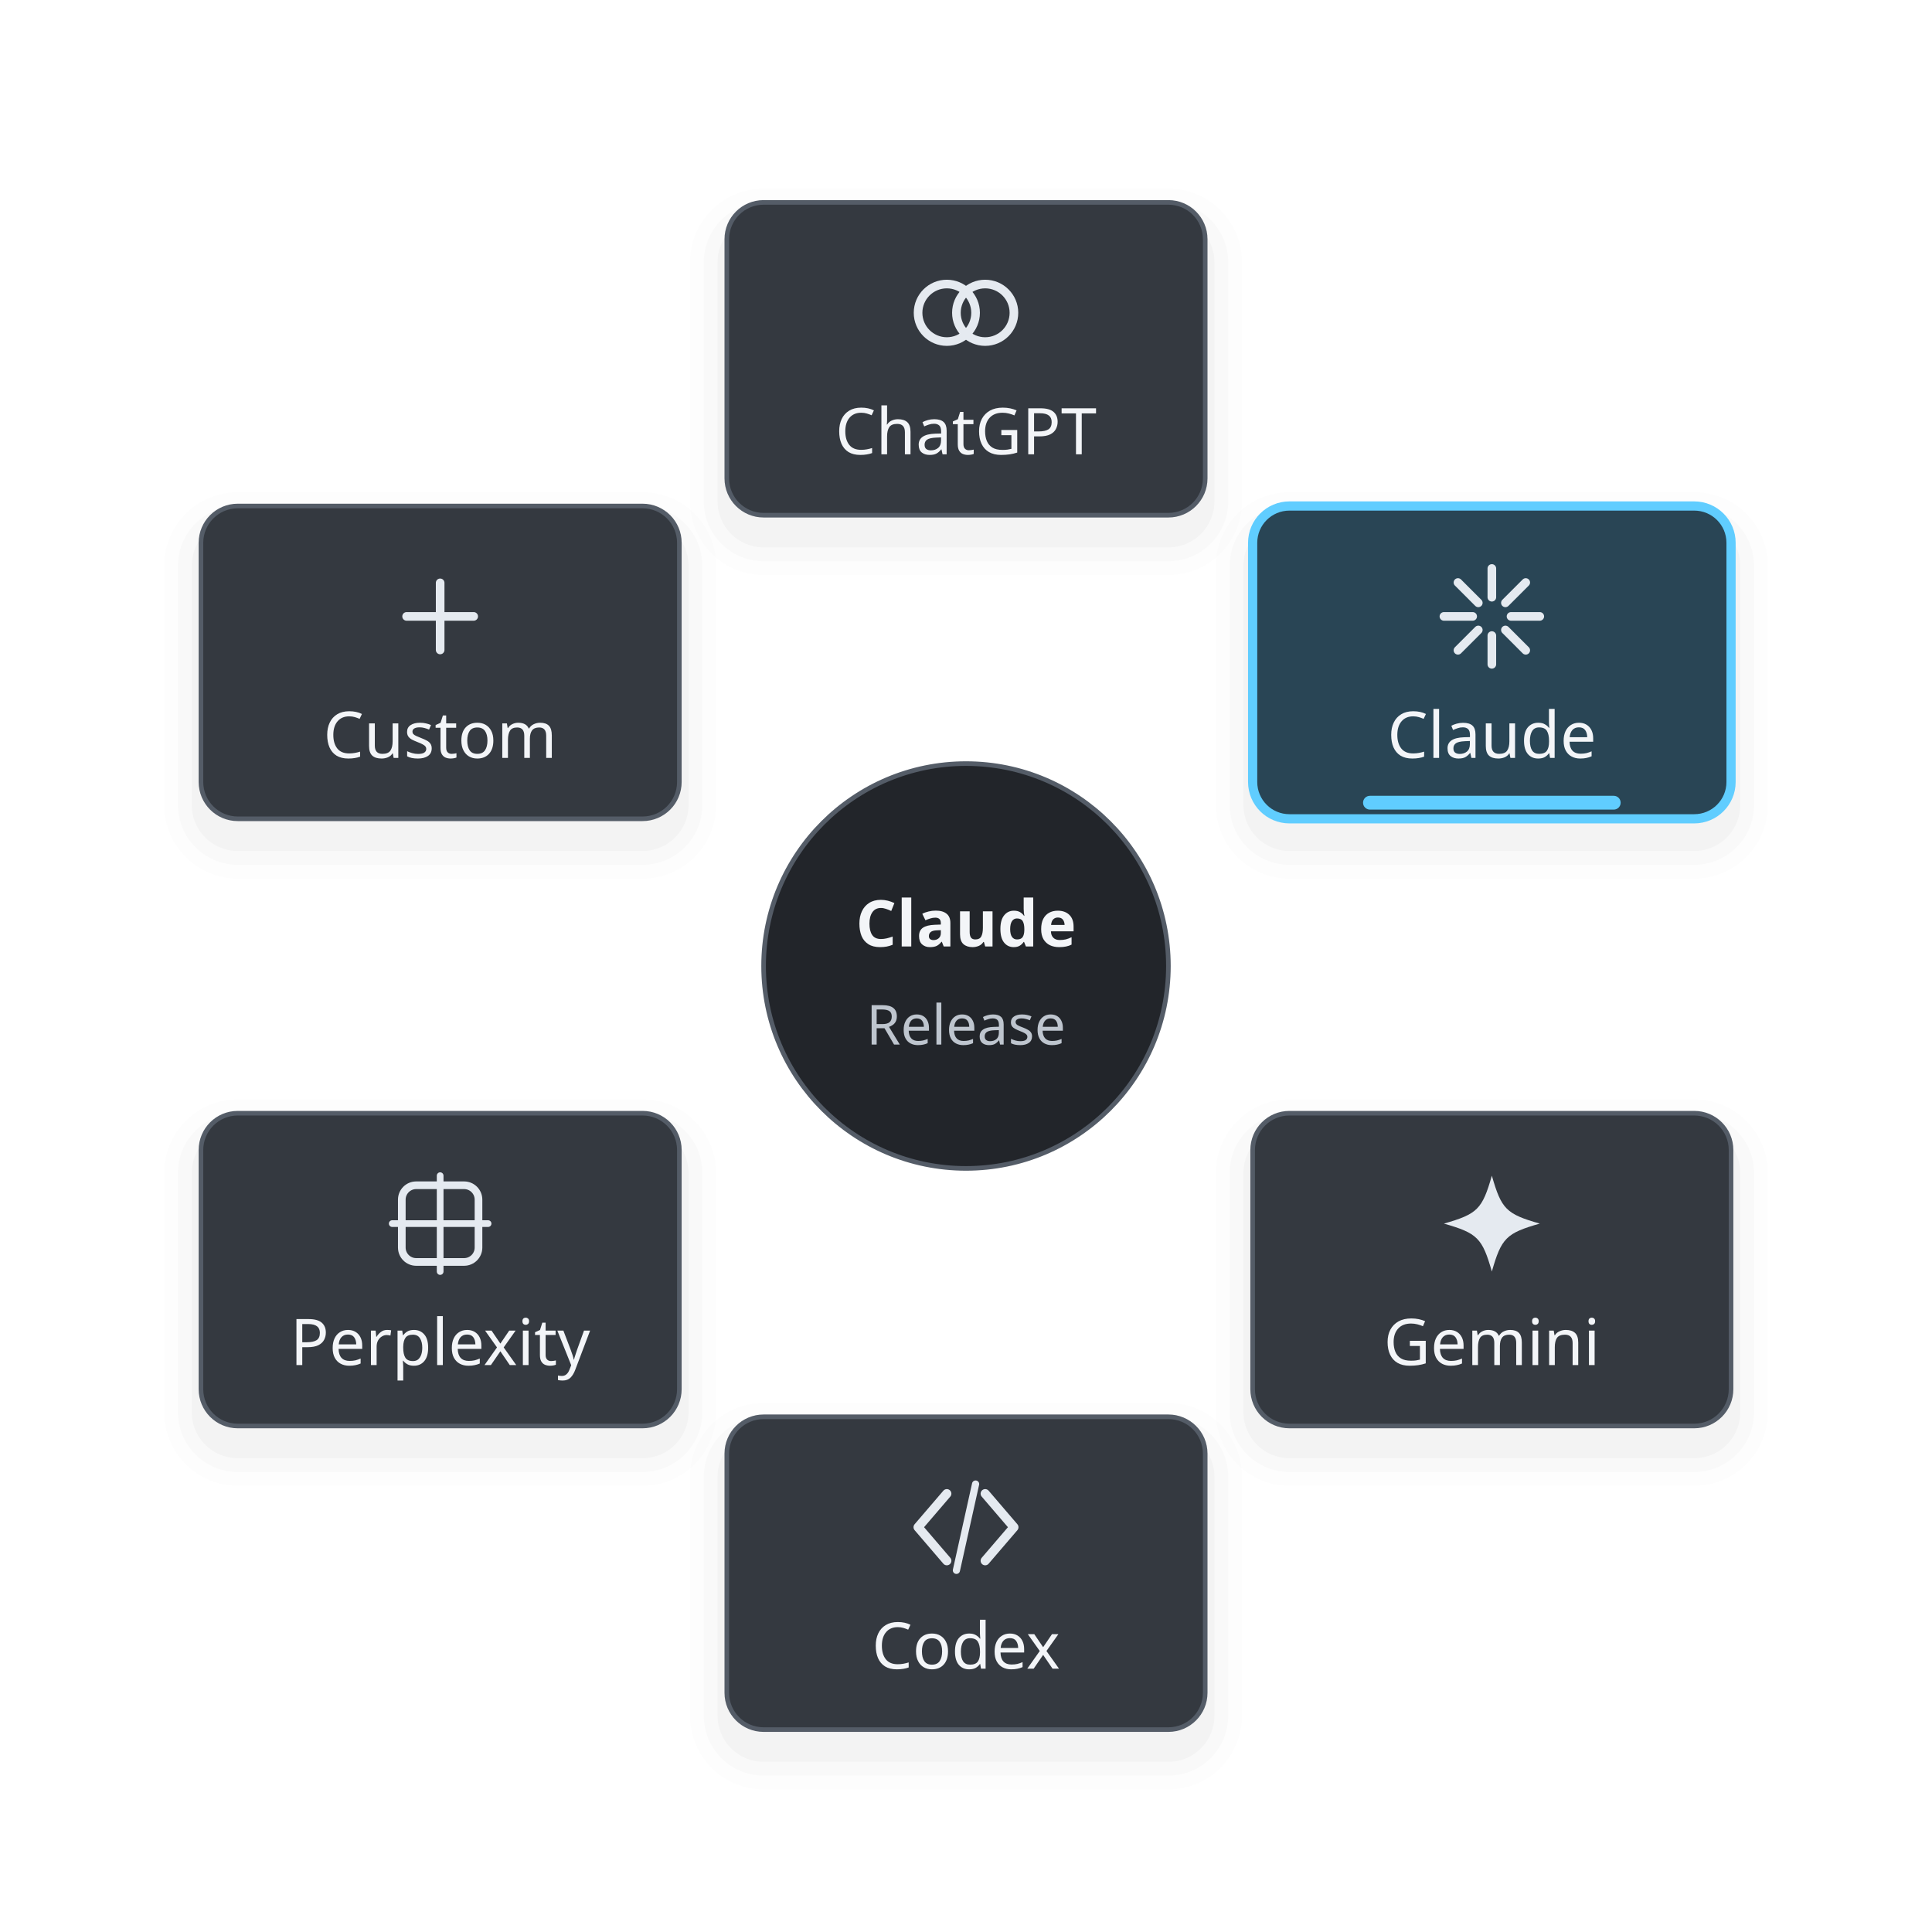
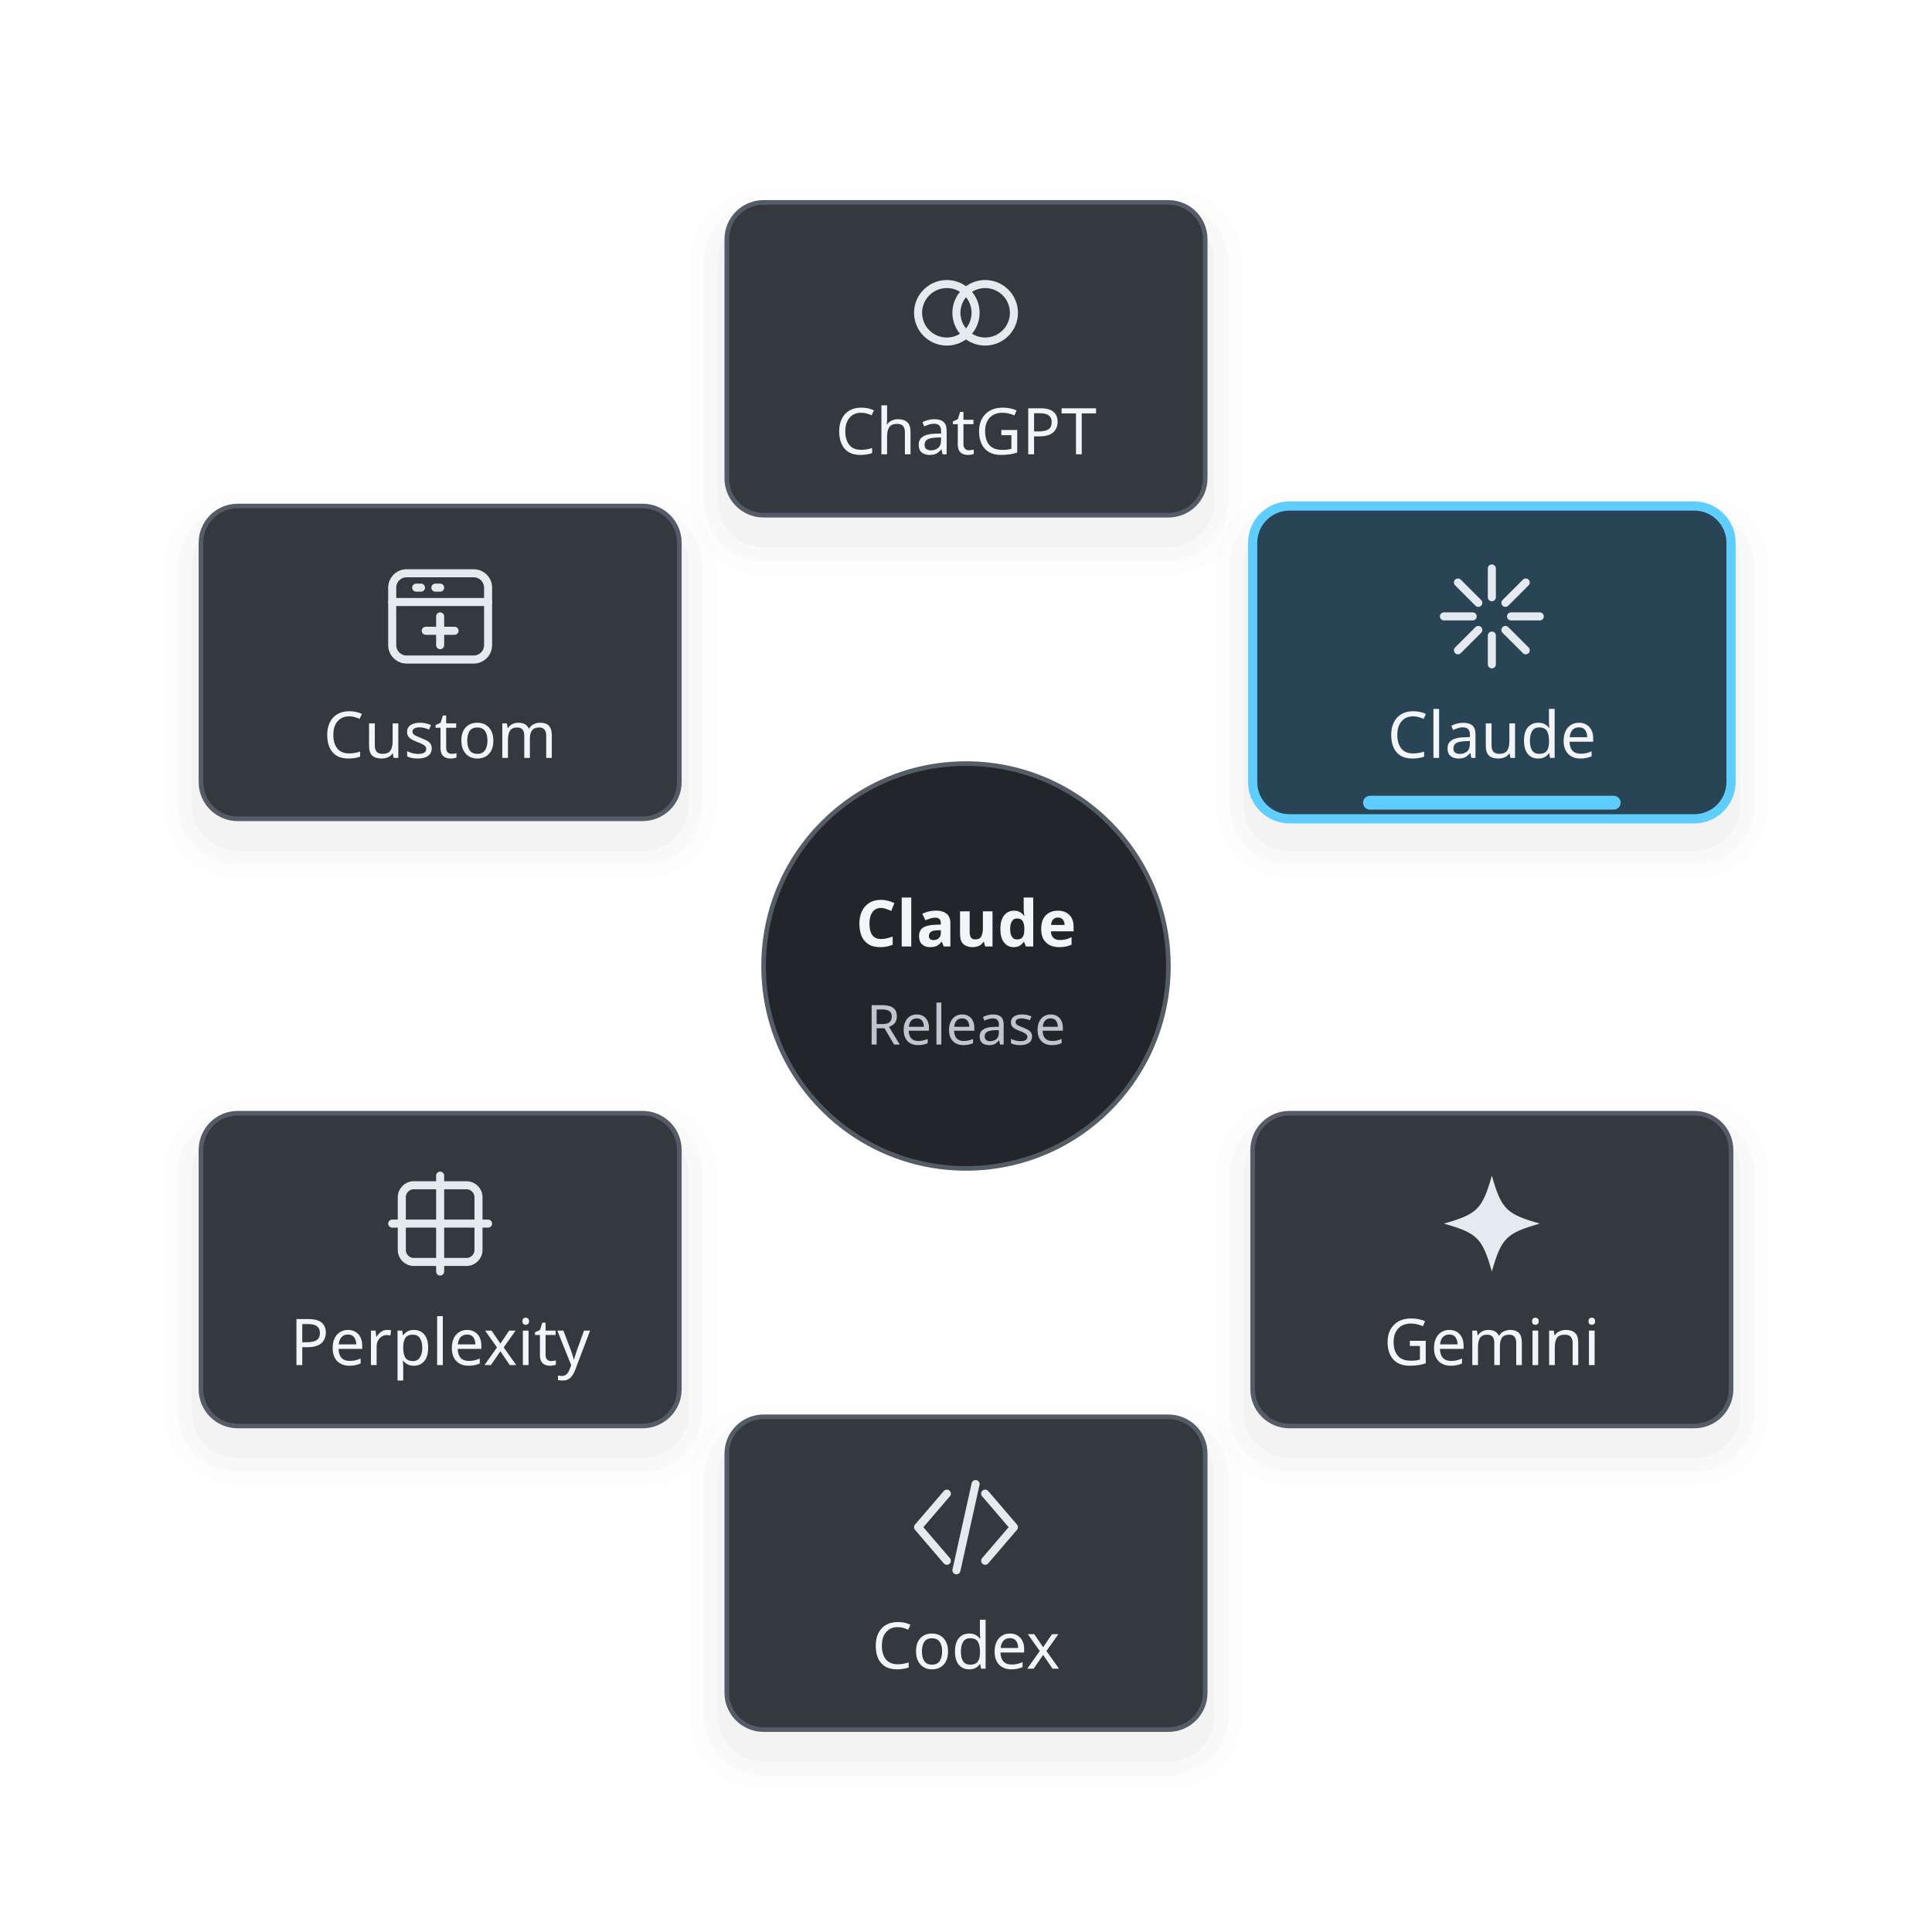
<svg xmlns="http://www.w3.org/2000/svg" width="420" height="420" viewBox="0 0 420 420" role="img">
  <g transform="translate(210 210) scale(1)">
    <rect x="-60" y="-169" width="120" height="84" rx="16" fill="#000000" stroke="none" stroke-width="1" stroke-linejoin="round" stroke-linecap="round" opacity="0.01" />
    <rect x="-57" y="-166" width="114" height="78" rx="13" fill="#000000" stroke="none" stroke-width="1" stroke-linejoin="round" stroke-linecap="round" opacity="0.016" />
    <rect x="-54" y="-163" width="108" height="72" rx="10" fill="#000000" stroke="none" stroke-width="1" stroke-linejoin="round" stroke-linecap="round" opacity="0.024" />
    <rect x="-52" y="-166" width="104" height="68" rx="8" fill="#343940" stroke="#545C67" stroke-width="1" stroke-linejoin="round" stroke-linecap="round" opacity="1" />
    <g transform="translate(0 -142) scale(1.042)">
-       <circle cx="-4" cy="0" r="6" fill="none" stroke="#E5EAF0" stroke-width="1.8" stroke-linejoin="round" stroke-linecap="round" opacity="1" />
-       <circle cx="4" cy="0" r="6" fill="none" stroke="#E5EAF0" stroke-width="1.8" stroke-linejoin="round" stroke-linecap="round" opacity="1" />
+       <circle cx="-4" cy="0" r="6" fill="none" stroke="#E5EAF0" stroke-width="1.68" stroke-linejoin="round" stroke-linecap="round" opacity="1" />
+       <circle cx="4" cy="0" r="6" fill="none" stroke="#E5EAF0" stroke-width="1.68" stroke-linejoin="round" stroke-linecap="round" opacity="1" />
    </g>
    <text x="0" y="-111.24" fill="#F3F5F8" font-family="Segoe UI Variable,Segoe UI,Microsoft YaHei,sans-serif" font-size="14" font-weight="400" text-anchor="middle">ChatGPT</text>
    <rect x="54.315" y="-103" width="120" height="84" rx="16" fill="#000000" stroke="none" stroke-width="1" stroke-linejoin="round" stroke-linecap="round" opacity="0.01" />
    <rect x="57.315" y="-100" width="114" height="78" rx="13" fill="#000000" stroke="none" stroke-width="1" stroke-linejoin="round" stroke-linecap="round" opacity="0.016" />
    <rect x="60.315" y="-97" width="108" height="72" rx="10" fill="#000000" stroke="none" stroke-width="1" stroke-linejoin="round" stroke-linecap="round" opacity="0.024" />
    <rect x="62.315" y="-100" width="104" height="68" rx="8" fill="#294555" stroke="#60CDFF" stroke-width="2" stroke-linejoin="round" stroke-linecap="round" opacity="1" />
    <rect x="86.315" y="-37" width="56" height="3" rx="1.5" fill="#60CDFF" stroke="none" stroke-width="1" stroke-linejoin="round" stroke-linecap="round" opacity="1" />
    <g transform="translate(114.315 -76) scale(1.042)">
-       <path d="M4 0 L10 0" fill="none" stroke="#E5EAF0" stroke-width="1.8" stroke-linejoin="round" stroke-linecap="round" opacity="1" />
-       <path d="M2.828 2.828 L7.071 7.071" fill="none" stroke="#E5EAF0" stroke-width="1.8" stroke-linejoin="round" stroke-linecap="round" opacity="1" />
-       <path d="M0 4 L0 10" fill="none" stroke="#E5EAF0" stroke-width="1.8" stroke-linejoin="round" stroke-linecap="round" opacity="1" />
-       <path d="M-2.828 2.828 L-7.071 7.071" fill="none" stroke="#E5EAF0" stroke-width="1.8" stroke-linejoin="round" stroke-linecap="round" opacity="1" />
-       <path d="M-4 0 L-10 0" fill="none" stroke="#E5EAF0" stroke-width="1.8" stroke-linejoin="round" stroke-linecap="round" opacity="1" />
-       <path d="M-2.828 -2.828 L-7.071 -7.071" fill="none" stroke="#E5EAF0" stroke-width="1.8" stroke-linejoin="round" stroke-linecap="round" opacity="1" />
-       <path d="M-0 -4 L-0 -10" fill="none" stroke="#E5EAF0" stroke-width="1.8" stroke-linejoin="round" stroke-linecap="round" opacity="1" />
-       <path d="M2.828 -2.828 L7.071 -7.071" fill="none" stroke="#E5EAF0" stroke-width="1.8" stroke-linejoin="round" stroke-linecap="round" opacity="1" />
+       <path d="M4 0 L10 0" fill="none" stroke="#E5EAF0" stroke-width="1.68" stroke-linejoin="round" stroke-linecap="round" opacity="1" />
+       <path d="M2.828 2.828 L7.071 7.071" fill="none" stroke="#E5EAF0" stroke-width="1.68" stroke-linejoin="round" stroke-linecap="round" opacity="1" />
+       <path d="M0 4 L0 10" fill="none" stroke="#E5EAF0" stroke-width="1.68" stroke-linejoin="round" stroke-linecap="round" opacity="1" />
+       <path d="M-2.828 2.828 L-7.071 7.071" fill="none" stroke="#E5EAF0" stroke-width="1.68" stroke-linejoin="round" stroke-linecap="round" opacity="1" />
+       <path d="M-4 0 L-10 0" fill="none" stroke="#E5EAF0" stroke-width="1.68" stroke-linejoin="round" stroke-linecap="round" opacity="1" />
+       <path d="M-2.828 -2.828 L-7.071 -7.071" fill="none" stroke="#E5EAF0" stroke-width="1.68" stroke-linejoin="round" stroke-linecap="round" opacity="1" />
+       <path d="M-0 -4 L-0 -10" fill="none" stroke="#E5EAF0" stroke-width="1.68" stroke-linejoin="round" stroke-linecap="round" opacity="1" />
+       <path d="M2.828 -2.828 L7.071 -7.071" fill="none" stroke="#E5EAF0" stroke-width="1.68" stroke-linejoin="round" stroke-linecap="round" opacity="1" />
    </g>
    <text x="114.315" y="-45.24" fill="#F3F5F8" font-family="Segoe UI Variable,Segoe UI,Microsoft YaHei,sans-serif" font-size="14" font-weight="400" text-anchor="middle">Claude</text>
    <rect x="54.315" y="29" width="120" height="84" rx="16" fill="#000000" stroke="none" stroke-width="1" stroke-linejoin="round" stroke-linecap="round" opacity="0.01" />
    <rect x="57.315" y="32" width="114" height="78" rx="13" fill="#000000" stroke="none" stroke-width="1" stroke-linejoin="round" stroke-linecap="round" opacity="0.016" />
    <rect x="60.315" y="35" width="108" height="72" rx="10" fill="#000000" stroke="none" stroke-width="1" stroke-linejoin="round" stroke-linecap="round" opacity="0.024" />
    <rect x="62.315" y="32" width="104" height="68" rx="8" fill="#343940" stroke="#545C67" stroke-width="1" stroke-linejoin="round" stroke-linecap="round" opacity="1" />
    <g transform="translate(114.315 56) scale(1.042)">
      <path d="M0 -10 C2 -3 3 -2 10 0 C3 2 2 3 0 10 C-2 3 -3 2 -10 0 C-3 -2 -2 -3 0 -10 Z" fill="#E5EAF0" stroke="none" stroke-width="1" stroke-linejoin="round" stroke-linecap="round" opacity="1" />
    </g>
    <text x="114.315" y="86.76" fill="#F3F5F8" font-family="Segoe UI Variable,Segoe UI,Microsoft YaHei,sans-serif" font-size="14" font-weight="400" text-anchor="middle">Gemini</text>
    <rect x="-60" y="95" width="120" height="84" rx="16" fill="#000000" stroke="none" stroke-width="1" stroke-linejoin="round" stroke-linecap="round" opacity="0.01" />
    <rect x="-57" y="98" width="114" height="78" rx="13" fill="#000000" stroke="none" stroke-width="1" stroke-linejoin="round" stroke-linecap="round" opacity="0.016" />
    <rect x="-54" y="101" width="108" height="72" rx="10" fill="#000000" stroke="none" stroke-width="1" stroke-linejoin="round" stroke-linecap="round" opacity="0.024" />
    <rect x="-52" y="98" width="104" height="68" rx="8" fill="#343940" stroke="#545C67" stroke-width="1" stroke-linejoin="round" stroke-linecap="round" opacity="1" />
    <g transform="translate(0 122) scale(1.042)">
-       <path d="M-4 -7 L-10 0 L-4 7" fill="none" stroke="#E5EAF0" stroke-width="1.9" stroke-linejoin="round" stroke-linecap="round" opacity="1" />
-       <path d="M4 -7 L10 0 L4 7" fill="none" stroke="#E5EAF0" stroke-width="1.9" stroke-linejoin="round" stroke-linecap="round" opacity="1" />
-       <path d="M2 -9 L-2 9" fill="none" stroke="#E5EAF0" stroke-width="1.5" stroke-linejoin="round" stroke-linecap="round" opacity="1" />
+       <path d="M-4 -7 L-10 0 L-4 7" fill="none" stroke="#E5EAF0" stroke-width="1.68" stroke-linejoin="round" stroke-linecap="round" opacity="1" />
+       <path d="M4 -7 L10 0 L4 7" fill="none" stroke="#E5EAF0" stroke-width="1.68" stroke-linejoin="round" stroke-linecap="round" opacity="1" />
+       <path d="M2 -9 L-2 9" fill="none" stroke="#E5EAF0" stroke-width="1.68" stroke-linejoin="round" stroke-linecap="round" opacity="1" />
    </g>
    <text x="0" y="152.76" fill="#F3F5F8" font-family="Segoe UI Variable,Segoe UI,Microsoft YaHei,sans-serif" font-size="14" font-weight="400" text-anchor="middle">Codex</text>
    <rect x="-174.315" y="29" width="120" height="84" rx="16" fill="#000000" stroke="none" stroke-width="1" stroke-linejoin="round" stroke-linecap="round" opacity="0.01" />
    <rect x="-171.315" y="32" width="114" height="78" rx="13" fill="#000000" stroke="none" stroke-width="1" stroke-linejoin="round" stroke-linecap="round" opacity="0.016" />
    <rect x="-168.315" y="35" width="108" height="72" rx="10" fill="#000000" stroke="none" stroke-width="1" stroke-linejoin="round" stroke-linecap="round" opacity="0.024" />
    <rect x="-166.315" y="32" width="104" height="68" rx="8" fill="#343940" stroke="#545C67" stroke-width="1" stroke-linejoin="round" stroke-linecap="round" opacity="1" />
    <g transform="translate(-114.315 56) scale(1.042)">
-       <rect x="-8" y="-8" width="16" height="16" rx="3" fill="none" stroke="#E5EAF0" stroke-width="1.6" stroke-linejoin="round" stroke-linecap="round" opacity="1" />
-       <path d="M0 -10 L0 10" fill="none" stroke="#E5EAF0" stroke-width="1.4" stroke-linejoin="round" stroke-linecap="round" opacity="1" />
-       <path d="M-10 0 L10 0" fill="none" stroke="#E5EAF0" stroke-width="1.4" stroke-linejoin="round" stroke-linecap="round" opacity="1" />
+       <rect x="-8" y="-8" width="16" height="16" rx="2.5" fill="none" stroke="#E5EAF0" stroke-width="1.68" stroke-linejoin="round" stroke-linecap="round" opacity="1" />
+       <path d="M0 -10 L0 10" fill="none" stroke="#E5EAF0" stroke-width="1.68" stroke-linejoin="round" stroke-linecap="round" opacity="1" />
+       <path d="M-10 0 L10 0" fill="none" stroke="#E5EAF0" stroke-width="1.68" stroke-linejoin="round" stroke-linecap="round" opacity="1" />
    </g>
    <text x="-114.315" y="86.76" fill="#F3F5F8" font-family="Segoe UI Variable,Segoe UI,Microsoft YaHei,sans-serif" font-size="14" font-weight="400" text-anchor="middle">Perplexity</text>
    <rect x="-174.315" y="-103" width="120" height="84" rx="16" fill="#000000" stroke="none" stroke-width="1" stroke-linejoin="round" stroke-linecap="round" opacity="0.01" />
    <rect x="-171.315" y="-100" width="114" height="78" rx="13" fill="#000000" stroke="none" stroke-width="1" stroke-linejoin="round" stroke-linecap="round" opacity="0.016" />
    <rect x="-168.315" y="-97" width="108" height="72" rx="10" fill="#000000" stroke="none" stroke-width="1" stroke-linejoin="round" stroke-linecap="round" opacity="0.024" />
    <rect x="-166.315" y="-100" width="104" height="68" rx="8" fill="#343940" stroke="#545C67" stroke-width="1" stroke-linejoin="round" stroke-linecap="round" opacity="1" />
    <g transform="translate(-114.315 -76) scale(1.042)">
-       <path d="M-7 0 L7 0" fill="none" stroke="#E5EAF0" stroke-width="1.8" stroke-linejoin="round" stroke-linecap="round" opacity="1" />
-       <path d="M0 -7 L0 7" fill="none" stroke="#E5EAF0" stroke-width="1.8" stroke-linejoin="round" stroke-linecap="round" opacity="1" />
+       <rect x="-10" y="-9" width="20" height="18" rx="3" fill="none" stroke="#E5EAF0" stroke-width="1.68" stroke-linejoin="round" stroke-linecap="round" opacity="1" />
+       <path d="M-10 -3 L10 -3" fill="none" stroke="#E5EAF0" stroke-width="1.68" stroke-linejoin="round" stroke-linecap="round" opacity="1" />
+       <path d="M-5 -6 L-4 -6" fill="none" stroke="#E5EAF0" stroke-width="1.68" stroke-linejoin="round" stroke-linecap="round" opacity="1" />
+       <path d="M-1 -6 L0 -6" fill="none" stroke="#E5EAF0" stroke-width="1.68" stroke-linejoin="round" stroke-linecap="round" opacity="1" />
+       <path d="M-3 3 L3 3" fill="none" stroke="#E5EAF0" stroke-width="1.68" stroke-linejoin="round" stroke-linecap="round" opacity="1" />
+       <path d="M0 0 L0 6" fill="none" stroke="#E5EAF0" stroke-width="1.68" stroke-linejoin="round" stroke-linecap="round" opacity="1" />
    </g>
    <text x="-114.315" y="-45.24" fill="#F3F5F8" font-family="Segoe UI Variable,Segoe UI,Microsoft YaHei,sans-serif" font-size="14" font-weight="400" text-anchor="middle">Custom</text>
    <circle cx="0" cy="0" r="44" fill="#22252A" stroke="#545C67" stroke-width="1" stroke-linejoin="round" stroke-linecap="round" opacity="1" />
    <text x="0" y="-4.24" fill="#F3F5F8" font-family="Segoe UI Variable,Segoe UI,Microsoft YaHei,sans-serif" font-size="14" font-weight="600" text-anchor="middle">Claude</text>
    <text x="0" y="17.08" fill="#BEC5CE" font-family="Segoe UI Variable,Segoe UI,Microsoft YaHei,sans-serif" font-size="12" font-weight="400" text-anchor="middle">Release</text>
  </g>
</svg>
